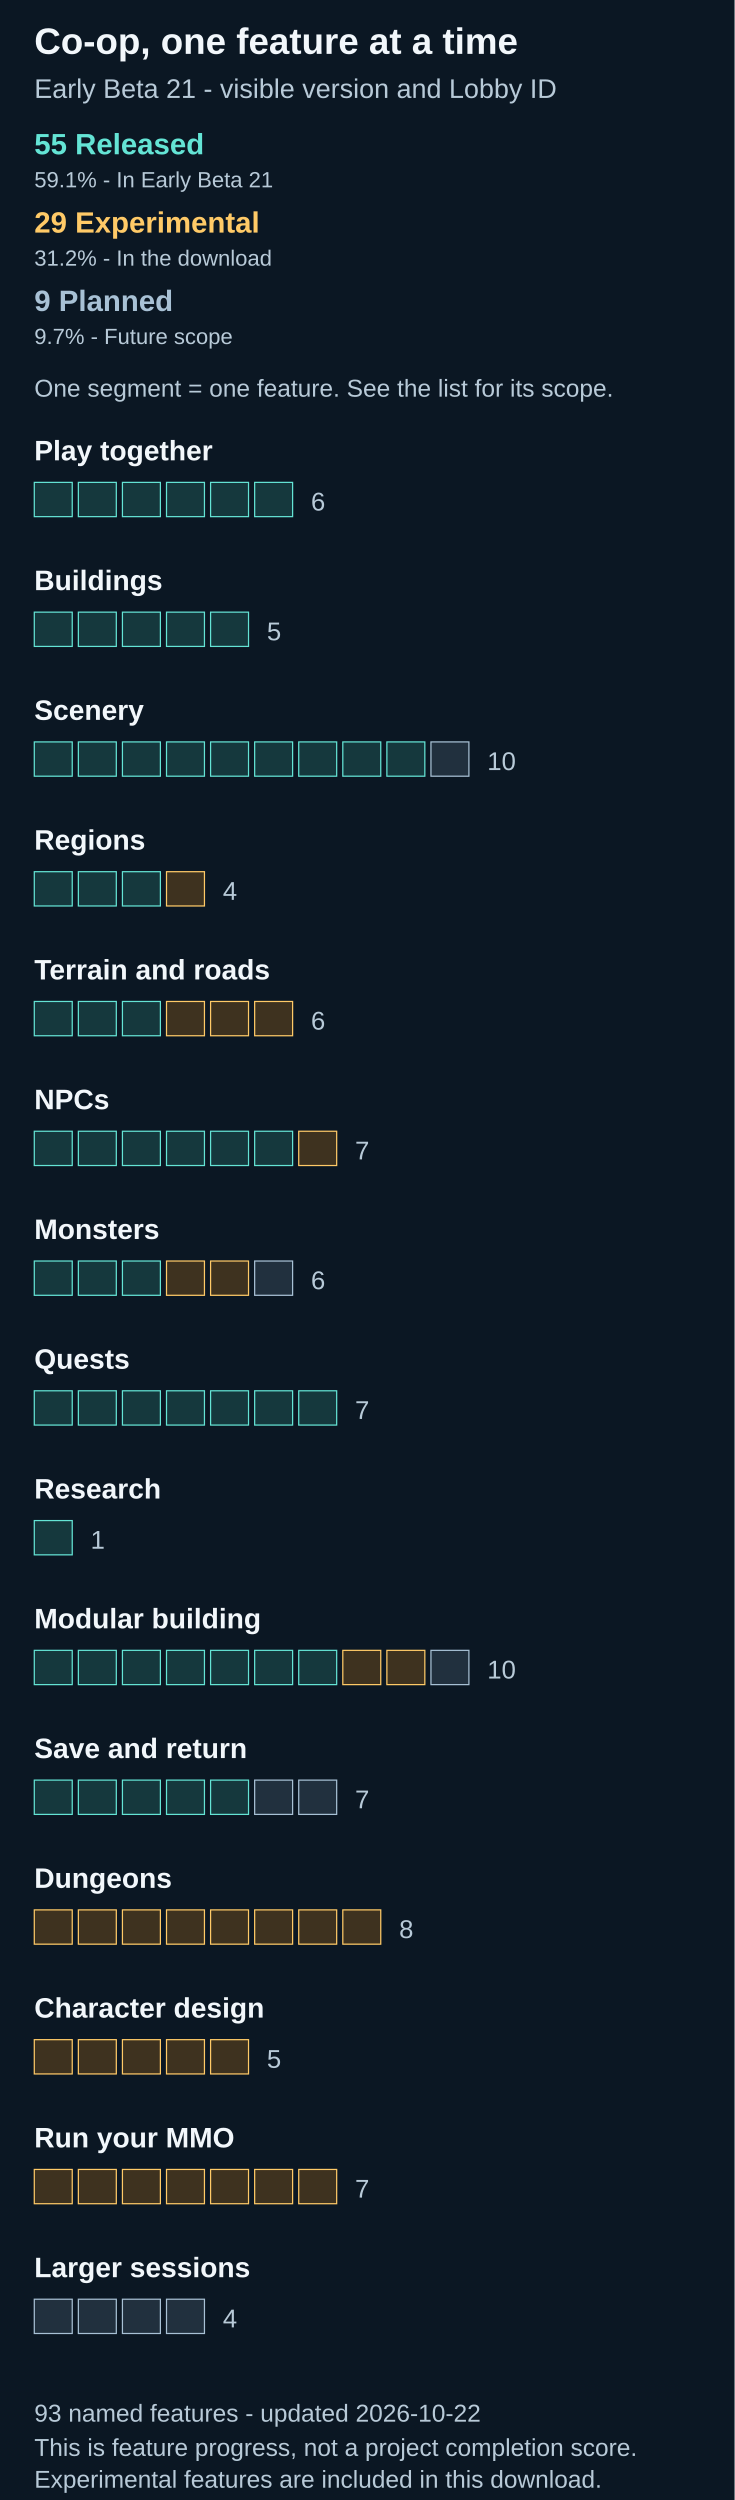
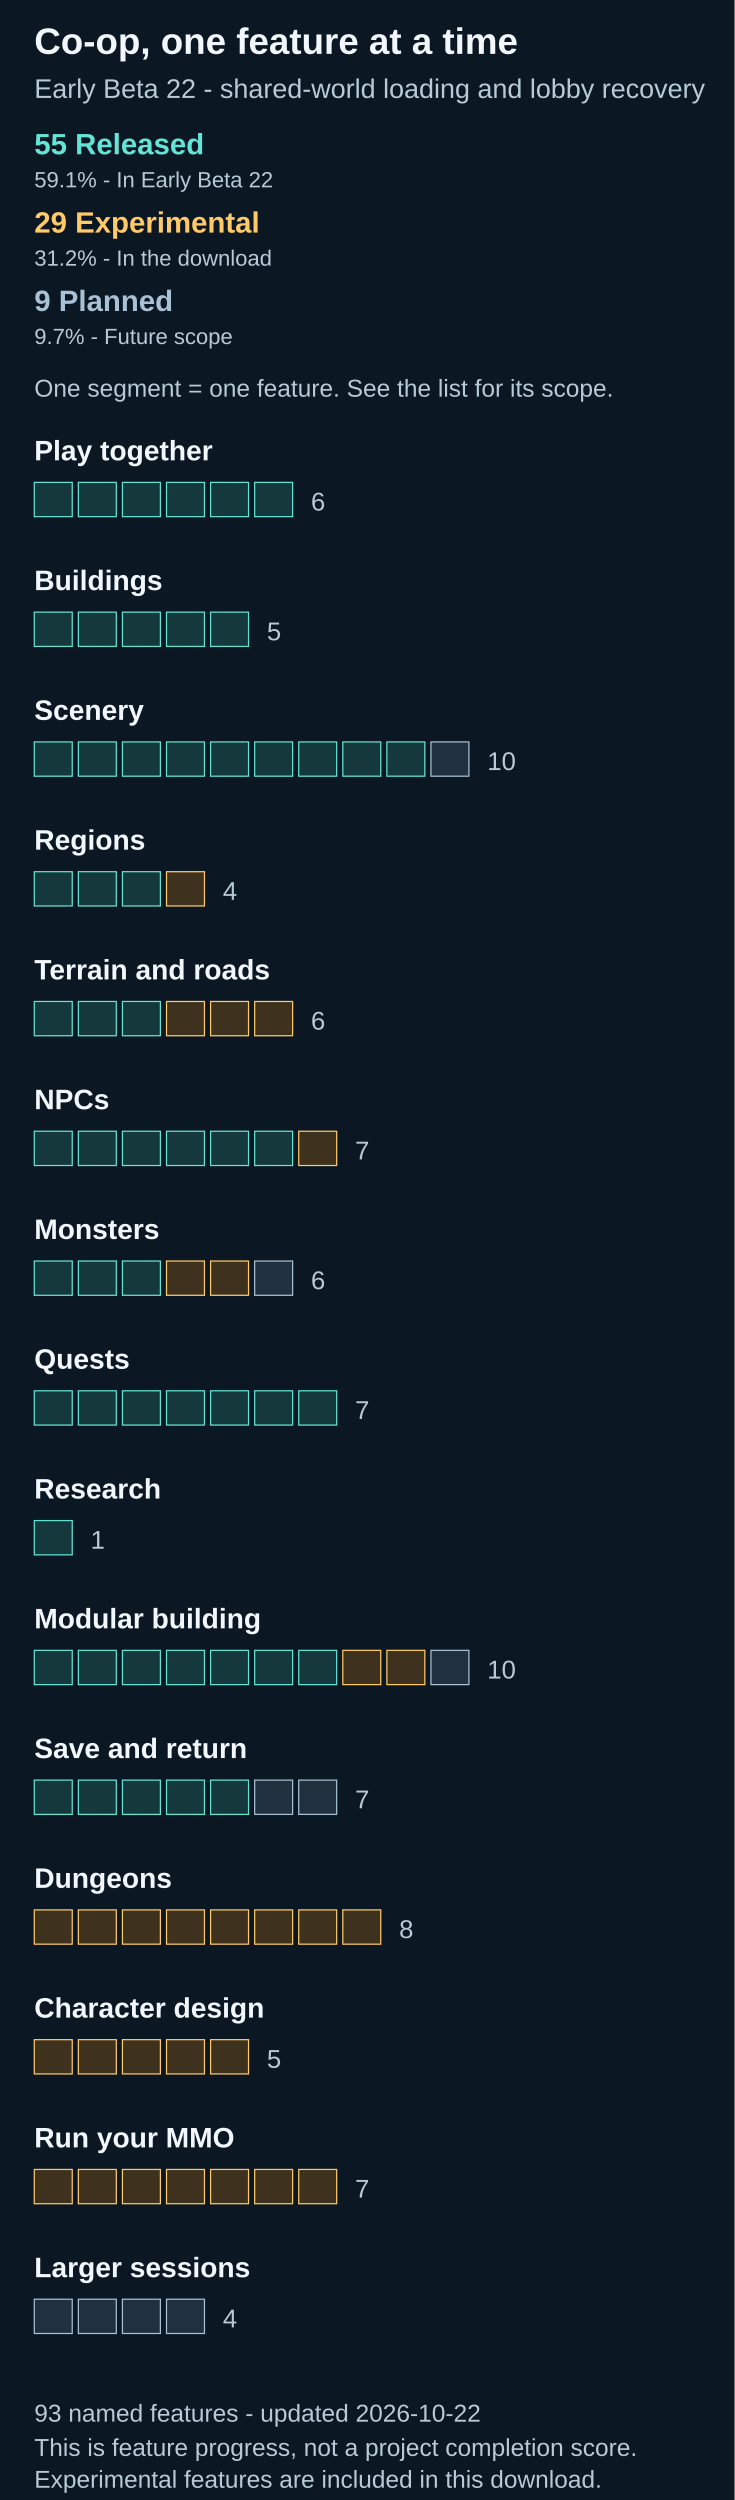
<svg xmlns="http://www.w3.org/2000/svg" width="600" height="2042" viewBox="0 0 600 2042" role="img" aria-labelledby="title description">
  <path fill="#0b1723" d="M0 0h600v2042H0z" />
  <text x="28" y="44" font-family="Arial" font-size="30" fill="#f2f7fb" font-weight="700">Co-op, one feature at a time</text>
-   <text x="28" y="80" font-family="Arial" font-size="22" fill="#b8cad8" font-weight="400">Early Beta 21 - visible version and Lobby ID</text>
+   <text x="28" y="80" font-family="Arial" font-size="22" fill="#b8cad8" font-weight="400">Early Beta 22 - shared-world loading and lobby recovery</text>
  <text x="28" y="126" font-family="Arial" font-size="24" fill="#64e4d5" font-weight="700">55 Released</text>
-   <text x="28" y="153" font-family="Arial" font-size="18" fill="#b8cad8" font-weight="400">59.1% - In Early Beta 21</text>
+   <text x="28" y="153" font-family="Arial" font-size="18" fill="#b8cad8" font-weight="400">59.1% - In Early Beta 22</text>
  <text x="28" y="190" font-family="Arial" font-size="24" fill="#ffca67" font-weight="700">29 Experimental</text>
  <text x="28" y="217" font-family="Arial" font-size="18" fill="#b8cad8" font-weight="400">31.2% - In the download</text>
  <text x="28" y="254" font-family="Arial" font-size="24" fill="#a8c1d5" font-weight="700">9 Planned</text>
  <text x="28" y="281" font-family="Arial" font-size="18" fill="#b8cad8" font-weight="400">9.7% - Future scope</text>
  <text x="28" y="324" font-family="Arial" font-size="20" fill="#b8cad8" font-weight="400">One segment = one feature. See the list for its scope.</text>
  <text x="28" y="376" font-family="Arial" font-size="23" fill="#f2f7fb" font-weight="600">Play together</text>
  <rect data-feature="host-lobby" x="28" y="394" width="31" height="28" fill="#15383d" stroke="#64e4d5" />
  <rect data-feature="join-lobby" x="64" y="394" width="31" height="28" fill="#15383d" stroke="#64e4d5" />
  <rect data-feature="new-world" x="100" y="394" width="31" height="28" fill="#15383d" stroke="#64e4d5" />
  <rect data-feature="session-chat" x="136" y="394" width="31" height="28" fill="#15383d" stroke="#64e4d5" />
  <rect data-feature="shared-pause" x="172" y="394" width="31" height="28" fill="#15383d" stroke="#64e4d5" />
  <rect data-feature="shared-speed" x="208" y="394" width="31" height="28" fill="#15383d" stroke="#64e4d5" />
  <text x="254" y="417" font-family="Arial" font-size="21" fill="#b8cad8" font-weight="400">6</text>
  <text x="28" y="482" font-family="Arial" font-size="23" fill="#f2f7fb" font-weight="600">Buildings</text>
  <rect data-feature="building-place" x="28" y="500" width="31" height="28" fill="#15383d" stroke="#64e4d5" />
  <rect data-feature="building-move" x="64" y="500" width="31" height="28" fill="#15383d" stroke="#64e4d5" />
  <rect data-feature="building-remove" x="100" y="500" width="31" height="28" fill="#15383d" stroke="#64e4d5" />
  <rect data-feature="building-copy" x="136" y="500" width="31" height="28" fill="#15383d" stroke="#64e4d5" />
  <rect data-feature="building-history" x="172" y="500" width="31" height="28" fill="#15383d" stroke="#64e4d5" />
  <text x="218" y="523" font-family="Arial" font-size="21" fill="#b8cad8" font-weight="400">5</text>
  <text x="28" y="588" font-family="Arial" font-size="23" fill="#f2f7fb" font-weight="600">Scenery</text>
  <rect data-feature="scenery-place" x="28" y="606" width="31" height="28" fill="#15383d" stroke="#64e4d5" />
  <rect data-feature="scenery-move" x="64" y="606" width="31" height="28" fill="#15383d" stroke="#64e4d5" />
  <rect data-feature="scenery-remove" x="100" y="606" width="31" height="28" fill="#15383d" stroke="#64e4d5" />
  <rect data-feature="scenery-copy" x="136" y="606" width="31" height="28" fill="#15383d" stroke="#64e4d5" />
  <rect data-feature="scenery-group" x="172" y="606" width="31" height="28" fill="#15383d" stroke="#64e4d5" />
  <rect data-feature="scenery-group-copy" x="208" y="606" width="31" height="28" fill="#15383d" stroke="#64e4d5" />
  <rect data-feature="scenery-ungroup" x="244" y="606" width="31" height="28" fill="#15383d" stroke="#64e4d5" />
  <rect data-feature="scenery-group-history" x="280" y="606" width="31" height="28" fill="#15383d" stroke="#64e4d5" />
  <rect data-feature="scenery-eraser-click" x="316" y="606" width="31" height="28" fill="#15383d" stroke="#64e4d5" />
  <rect data-feature="scenery-brush" x="352" y="606" width="31" height="28" fill="#21303e" stroke="#a8c1d5" />
  <text x="398" y="629" font-family="Arial" font-size="21" fill="#b8cad8" font-weight="400">10</text>
  <text x="28" y="694" font-family="Arial" font-size="23" fill="#f2f7fb" font-weight="600">Regions</text>
  <rect data-feature="region-buy" x="28" y="712" width="31" height="28" fill="#15383d" stroke="#64e4d5" />
  <rect data-feature="region-biome" x="64" y="712" width="31" height="28" fill="#15383d" stroke="#64e4d5" />
  <rect data-feature="region-level" x="100" y="712" width="31" height="28" fill="#15383d" stroke="#64e4d5" />
  <rect data-feature="region-sell" x="136" y="712" width="31" height="28" fill="#3e321f" stroke="#ffca67" />
  <text x="182" y="735" font-family="Arial" font-size="21" fill="#b8cad8" font-weight="400">4</text>
  <text x="28" y="800" font-family="Arial" font-size="23" fill="#f2f7fb" font-weight="600">Terrain and roads</text>
  <rect data-feature="forest-paint" x="28" y="818" width="31" height="28" fill="#15383d" stroke="#64e4d5" />
  <rect data-feature="road-place" x="64" y="818" width="31" height="28" fill="#15383d" stroke="#64e4d5" />
  <rect data-feature="road-remove" x="100" y="818" width="31" height="28" fill="#15383d" stroke="#64e4d5" />
  <rect data-feature="terrain-other-styles" x="136" y="818" width="31" height="28" fill="#3e321f" stroke="#ffca67" />
  <rect data-feature="walls-build" x="172" y="818" width="31" height="28" fill="#3e321f" stroke="#ffca67" />
  <rect data-feature="district-shape" x="208" y="818" width="31" height="28" fill="#3e321f" stroke="#ffca67" />
  <text x="254" y="841" font-family="Arial" font-size="21" fill="#b8cad8" font-weight="400">6</text>
  <text x="28" y="906" font-family="Arial" font-size="23" fill="#f2f7fb" font-weight="600">NPCs</text>
  <rect data-feature="trainer-place" x="28" y="924" width="31" height="28" fill="#15383d" stroke="#64e4d5" />
  <rect data-feature="trainer-move" x="64" y="924" width="31" height="28" fill="#15383d" stroke="#64e4d5" />
  <rect data-feature="trainer-remove" x="100" y="924" width="31" height="28" fill="#15383d" stroke="#64e4d5" />
  <rect data-feature="quest-giver-place" x="136" y="924" width="31" height="28" fill="#15383d" stroke="#64e4d5" />
  <rect data-feature="quest-giver-move" x="172" y="924" width="31" height="28" fill="#15383d" stroke="#64e4d5" />
  <rect data-feature="quest-giver-remove" x="208" y="924" width="31" height="28" fill="#15383d" stroke="#64e4d5" />
  <rect data-feature="npc-properties" x="244" y="924" width="31" height="28" fill="#3e321f" stroke="#ffca67" />
  <text x="290" y="947" font-family="Arial" font-size="21" fill="#b8cad8" font-weight="400">7</text>
  <text x="28" y="1012" font-family="Arial" font-size="23" fill="#f2f7fb" font-weight="600">Monsters</text>
  <rect data-feature="elite-place" x="28" y="1030" width="31" height="28" fill="#15383d" stroke="#64e4d5" />
  <rect data-feature="elite-move" x="64" y="1030" width="31" height="28" fill="#15383d" stroke="#64e4d5" />
  <rect data-feature="elite-remove" x="100" y="1030" width="31" height="28" fill="#15383d" stroke="#64e4d5" />
  <rect data-feature="monster-zone-edit" x="136" y="1030" width="31" height="28" fill="#3e321f" stroke="#ffca67" />
  <rect data-feature="monster-live-state" x="172" y="1030" width="31" height="28" fill="#3e321f" stroke="#ffca67" />
  <rect data-feature="full-live-simulation" x="208" y="1030" width="31" height="28" fill="#21303e" stroke="#a8c1d5" />
  <text x="254" y="1053" font-family="Arial" font-size="21" fill="#b8cad8" font-weight="400">6</text>
  <text x="28" y="1118" font-family="Arial" font-size="23" fill="#f2f7fb" font-weight="600">Quests</text>
  <rect data-feature="quest-create" x="28" y="1136" width="31" height="28" fill="#15383d" stroke="#64e4d5" />
  <rect data-feature="quest-remove" x="64" y="1136" width="31" height="28" fill="#15383d" stroke="#64e4d5" />
  <rect data-feature="quest-title" x="100" y="1136" width="31" height="28" fill="#15383d" stroke="#64e4d5" />
  <rect data-feature="quest-count" x="136" y="1136" width="31" height="28" fill="#15383d" stroke="#64e4d5" />
  <rect data-feature="quest-rewards" x="172" y="1136" width="31" height="28" fill="#15383d" stroke="#64e4d5" />
  <rect data-feature="quest-building-target" x="208" y="1136" width="31" height="28" fill="#15383d" stroke="#64e4d5" />
  <rect data-feature="quest-npc-target" x="244" y="1136" width="31" height="28" fill="#15383d" stroke="#64e4d5" />
  <text x="290" y="1159" font-family="Arial" font-size="21" fill="#b8cad8" font-weight="400">7</text>
  <text x="28" y="1224" font-family="Arial" font-size="23" fill="#f2f7fb" font-weight="600">Research</text>
  <rect data-feature="research-bridges" x="28" y="1242" width="31" height="28" fill="#15383d" stroke="#64e4d5" />
  <text x="74" y="1265" font-family="Arial" font-size="21" fill="#b8cad8" font-weight="400">1</text>
  <text x="28" y="1330" font-family="Arial" font-size="23" fill="#f2f7fb" font-weight="600">Modular building</text>
  <rect data-feature="modular-prefab" x="28" y="1348" width="31" height="28" fill="#15383d" stroke="#64e4d5" />
  <rect data-feature="modular-block-add" x="64" y="1348" width="31" height="28" fill="#15383d" stroke="#64e4d5" />
  <rect data-feature="modular-block-remove" x="100" y="1348" width="31" height="28" fill="#15383d" stroke="#64e4d5" />
  <rect data-feature="modular-entrance-add" x="136" y="1348" width="31" height="28" fill="#15383d" stroke="#64e4d5" />
  <rect data-feature="modular-entrance-remove" x="172" y="1348" width="31" height="28" fill="#15383d" stroke="#64e4d5" />
  <rect data-feature="modular-undo" x="208" y="1348" width="31" height="28" fill="#15383d" stroke="#64e4d5" />
  <rect data-feature="modular-redo" x="244" y="1348" width="31" height="28" fill="#15383d" stroke="#64e4d5" />
  <rect data-feature="modular-construction" x="280" y="1348" width="31" height="28" fill="#3e321f" stroke="#ffca67" />
  <rect data-feature="modular-right-click" x="316" y="1348" width="31" height="28" fill="#3e321f" stroke="#ffca67" />
  <rect data-feature="modular-theme-edit" x="352" y="1348" width="31" height="28" fill="#21303e" stroke="#a8c1d5" />
  <text x="398" y="1371" font-family="Arial" font-size="21" fill="#b8cad8" font-weight="400">10</text>
  <text x="28" y="1436" font-family="Arial" font-size="23" fill="#f2f7fb" font-weight="600">Save and return</text>
  <rect data-feature="resume-host-save" x="28" y="1454" width="31" height="28" fill="#15383d" stroke="#64e4d5" />
  <rect data-feature="save-modular-world" x="64" y="1454" width="31" height="28" fill="#15383d" stroke="#64e4d5" />
  <rect data-feature="reload-modular-host" x="100" y="1454" width="31" height="28" fill="#15383d" stroke="#64e4d5" />
  <rect data-feature="distribute-modular-save" x="136" y="1454" width="31" height="28" fill="#15383d" stroke="#64e4d5" />
  <rect data-feature="edit-loaded-modular" x="172" y="1454" width="31" height="28" fill="#15383d" stroke="#64e4d5" />
  <rect data-feature="late-join" x="208" y="1454" width="31" height="28" fill="#21303e" stroke="#a8c1d5" />
  <rect data-feature="reconnect" x="244" y="1454" width="31" height="28" fill="#21303e" stroke="#a8c1d5" />
  <text x="290" y="1477" font-family="Arial" font-size="21" fill="#b8cad8" font-weight="400">7</text>
  <text x="28" y="1542" font-family="Arial" font-size="23" fill="#f2f7fb" font-weight="600">Dungeons</text>
  <rect data-feature="dungeon-portal" x="28" y="1560" width="31" height="28" fill="#3e321f" stroke="#ffca67" />
  <rect data-feature="dungeon-tiles" x="64" y="1560" width="31" height="28" fill="#3e321f" stroke="#ffca67" />
  <rect data-feature="dungeon-paint" x="100" y="1560" width="31" height="28" fill="#3e321f" stroke="#ffca67" />
  <rect data-feature="dungeon-door" x="136" y="1560" width="31" height="28" fill="#3e321f" stroke="#ffca67" />
  <rect data-feature="dungeon-key" x="172" y="1560" width="31" height="28" fill="#3e321f" stroke="#ffca67" />
  <rect data-feature="dungeon-treasure" x="208" y="1560" width="31" height="28" fill="#3e321f" stroke="#ffca67" />
  <rect data-feature="dungeon-lighting" x="244" y="1560" width="31" height="28" fill="#3e321f" stroke="#ffca67" />
  <rect data-feature="dungeon-instances" x="280" y="1560" width="31" height="28" fill="#3e321f" stroke="#ffca67" />
  <text x="326" y="1583" font-family="Arial" font-size="21" fill="#b8cad8" font-weight="400">8</text>
  <text x="28" y="1648" font-family="Arial" font-size="23" fill="#f2f7fb" font-weight="600">Character design</text>
  <rect data-feature="character-definitions" x="28" y="1666" width="31" height="28" fill="#3e321f" stroke="#ffca67" />
  <rect data-feature="character-costume" x="64" y="1666" width="31" height="28" fill="#3e321f" stroke="#ffca67" />
  <rect data-feature="character-import" x="100" y="1666" width="31" height="28" fill="#3e321f" stroke="#ffca67" />
  <rect data-feature="ability-edit" x="136" y="1666" width="31" height="28" fill="#3e321f" stroke="#ffca67" />
  <rect data-feature="boss-phase-edit" x="172" y="1666" width="31" height="28" fill="#3e321f" stroke="#ffca67" />
  <text x="218" y="1689" font-family="Arial" font-size="21" fill="#b8cad8" font-weight="400">5</text>
  <text x="28" y="1754" font-family="Arial" font-size="23" fill="#f2f7fb" font-weight="600">Run your MMO</text>
  <rect data-feature="network-nodes" x="28" y="1772" width="31" height="28" fill="#3e321f" stroke="#ffca67" />
  <rect data-feature="network-cables" x="64" y="1772" width="31" height="28" fill="#3e321f" stroke="#ffca67" />
  <rect data-feature="business-fees" x="100" y="1772" width="31" height="28" fill="#3e321f" stroke="#ffca67" />
  <rect data-feature="business-loans" x="136" y="1772" width="31" height="28" fill="#3e321f" stroke="#ffca67" />
  <rect data-feature="business-ads" x="172" y="1772" width="31" height="28" fill="#3e321f" stroke="#ffca67" />
  <rect data-feature="staff-management" x="208" y="1772" width="31" height="28" fill="#3e321f" stroke="#ffca67" />
  <rect data-feature="release-management" x="244" y="1772" width="31" height="28" fill="#3e321f" stroke="#ffca67" />
  <text x="290" y="1795" font-family="Arial" font-size="21" fill="#b8cad8" font-weight="400">7</text>
  <text x="28" y="1860" font-family="Arial" font-size="23" fill="#f2f7fb" font-weight="600">Larger sessions</text>
  <rect data-feature="four-players" x="28" y="1878" width="31" height="28" fill="#21303e" stroke="#a8c1d5" />
  <rect data-feature="large-world" x="64" y="1878" width="31" height="28" fill="#21303e" stroke="#a8c1d5" />
  <rect data-feature="performance-load" x="100" y="1878" width="31" height="28" fill="#21303e" stroke="#a8c1d5" />
  <rect data-feature="separate-accounts" x="136" y="1878" width="31" height="28" fill="#21303e" stroke="#a8c1d5" />
  <text x="182" y="1901" font-family="Arial" font-size="21" fill="#b8cad8" font-weight="400">4</text>
  <text x="28" y="1978" font-family="Arial" font-size="20" fill="#b8cad8" font-weight="400">93 named features - updated 2026-10-22</text>
  <text x="28" y="2006" font-family="Arial" font-size="20" fill="#b8cad8" font-weight="400">This is feature progress, not a project completion score.</text>
  <text x="28" y="2032" font-family="Arial" font-size="20" fill="#b8cad8" font-weight="400">Experimental features are included in this download.</text>
</svg>
